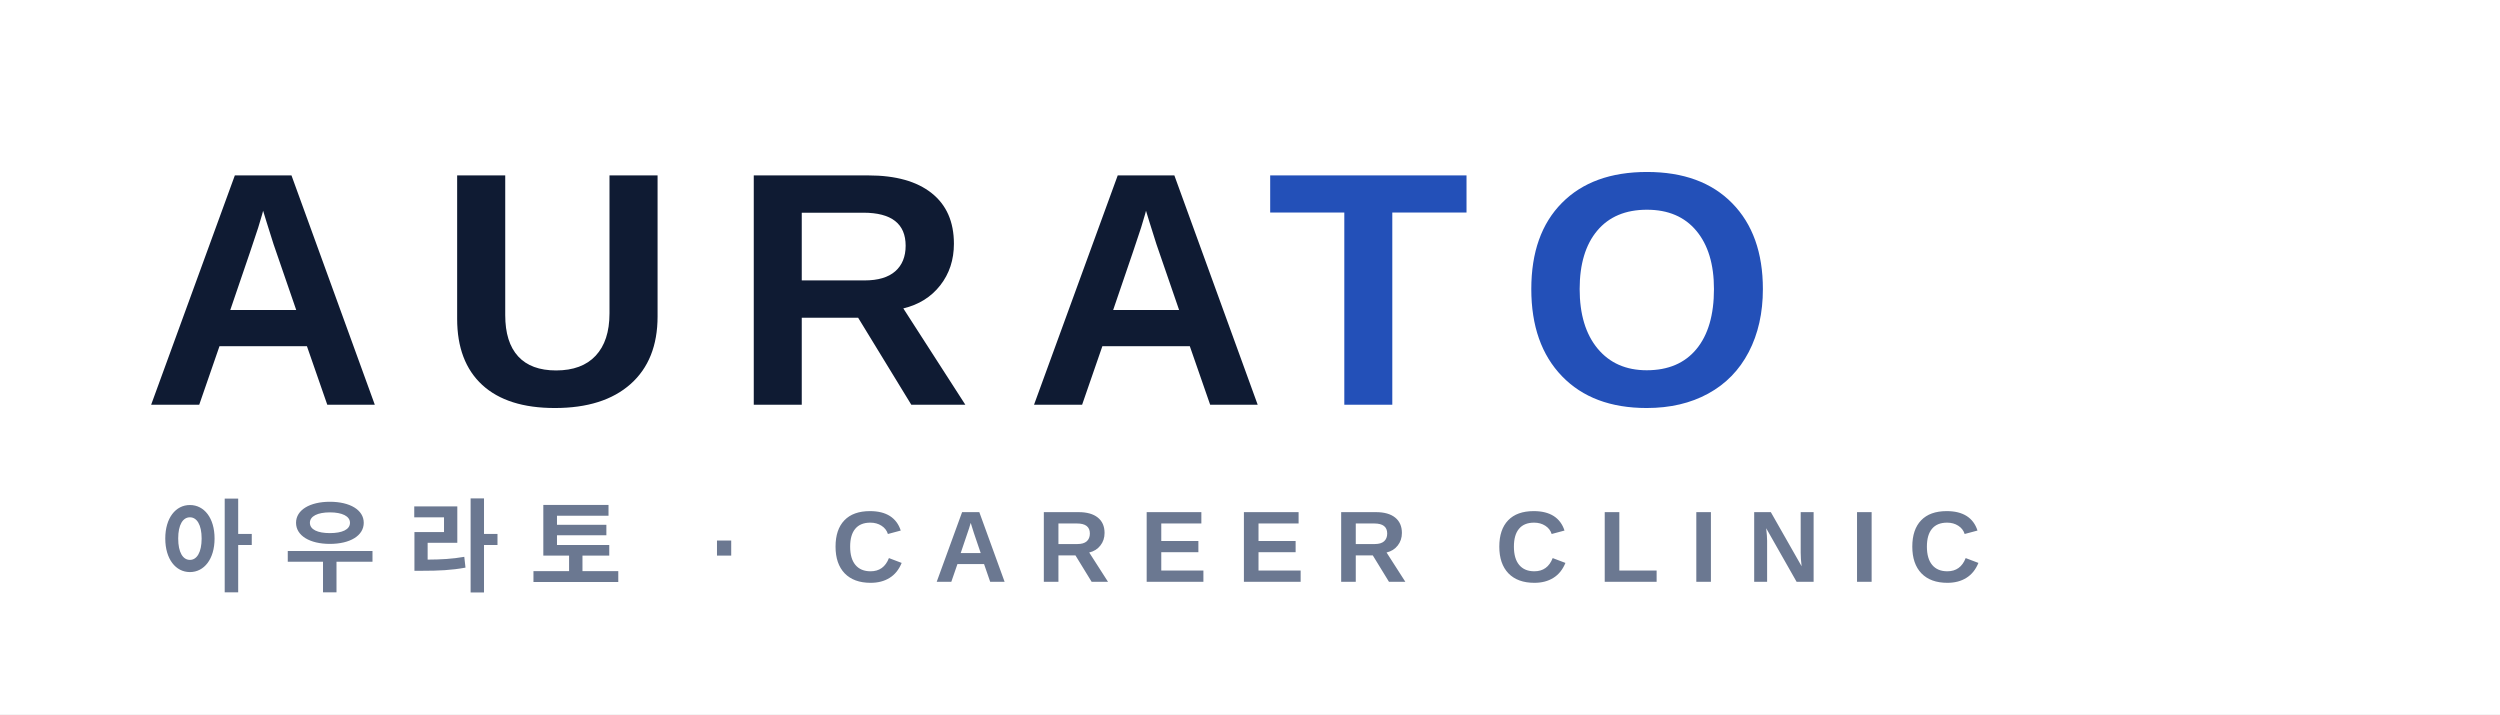
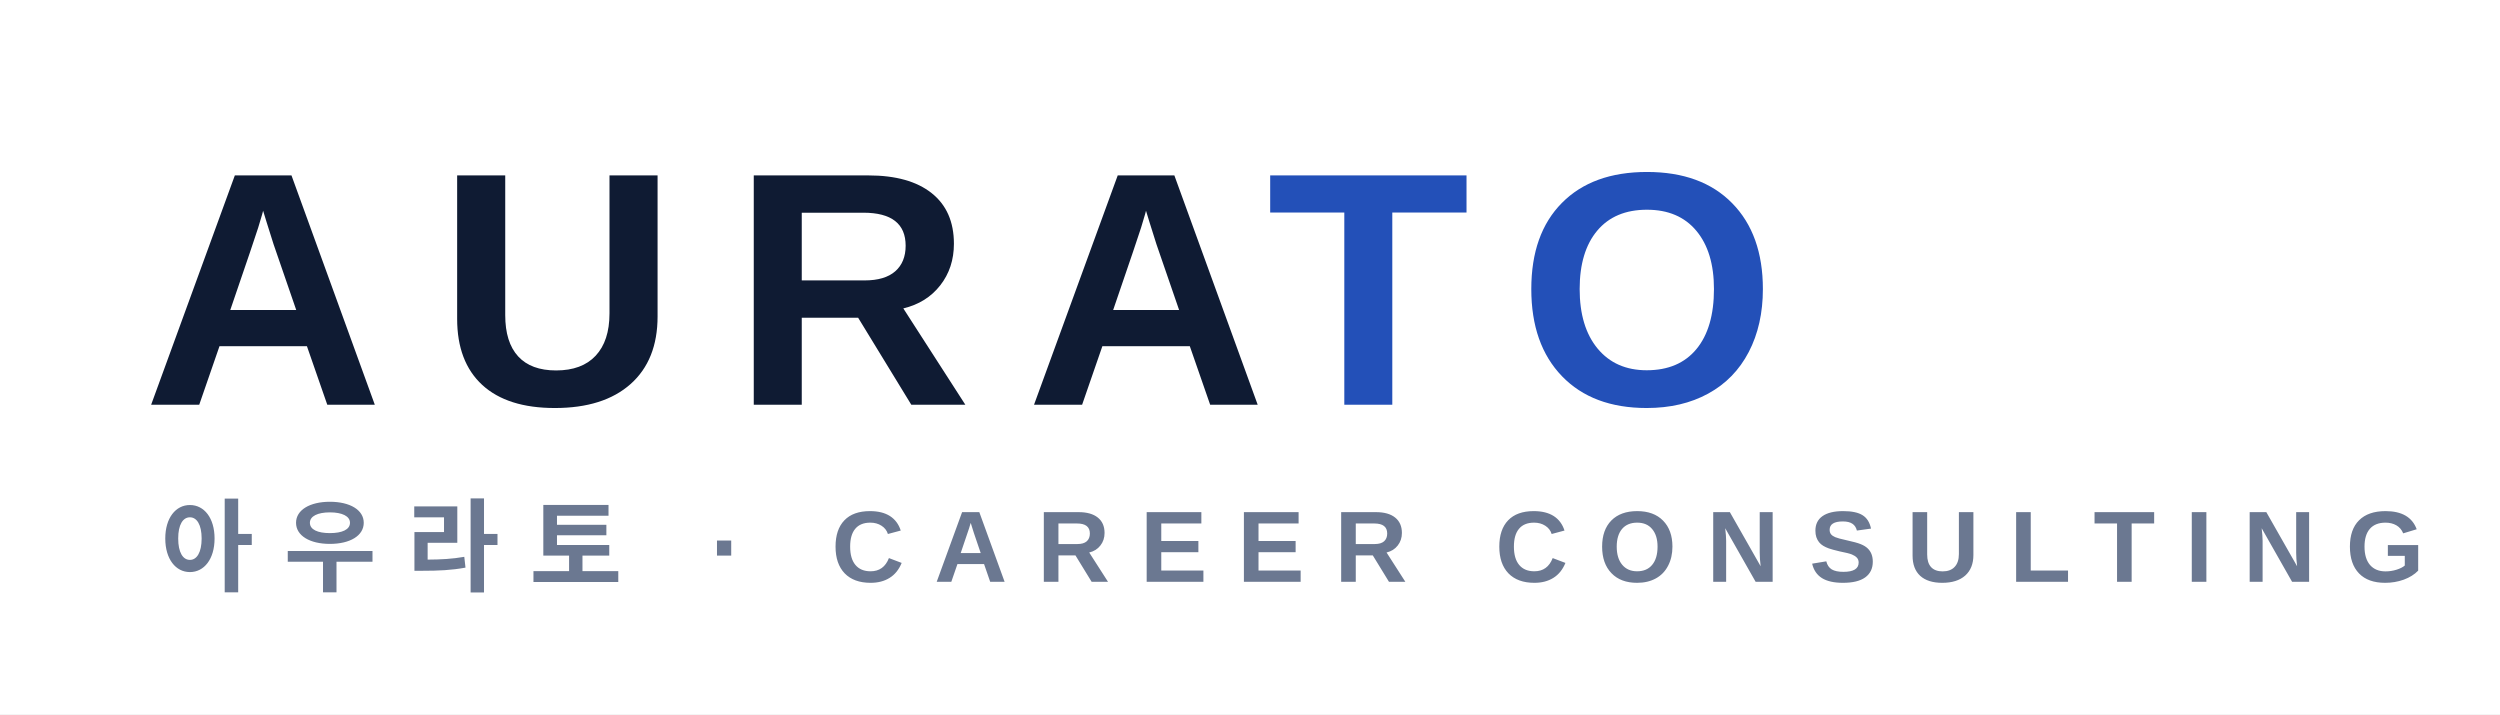
<svg xmlns="http://www.w3.org/2000/svg" viewBox="0 0 420 120" role="img" aria-label="AURATO 아우라토">
  <rect width="420" height="120" fill="#ffffff" />
  <text x="24" y="68" font-family="'Pretendard','Noto Sans KR','Apple SD Gothic Neo',Arial,sans-serif" font-weight="900" font-size="56" letter-spacing="9" fill="#0f1b33">AURA<tspan fill="#2350b8">TO</tspan>
  </text>
-   <text x="27" y="98" font-family="'Pretendard','Noto Sans KR','Apple SD Gothic Neo',Arial,sans-serif" font-weight="600" font-size="17" letter-spacing="5" fill="#6b7891">아우라토 · CAREER CLINIC</text>
+   <text x="27" y="98" font-family="'Pretendard','Noto Sans KR','Apple SD Gothic Neo',Arial,sans-serif" font-weight="600" font-size="17" letter-spacing="5" fill="#6b7891">아우라토 · CAREER CONSULTING</text>
</svg>
